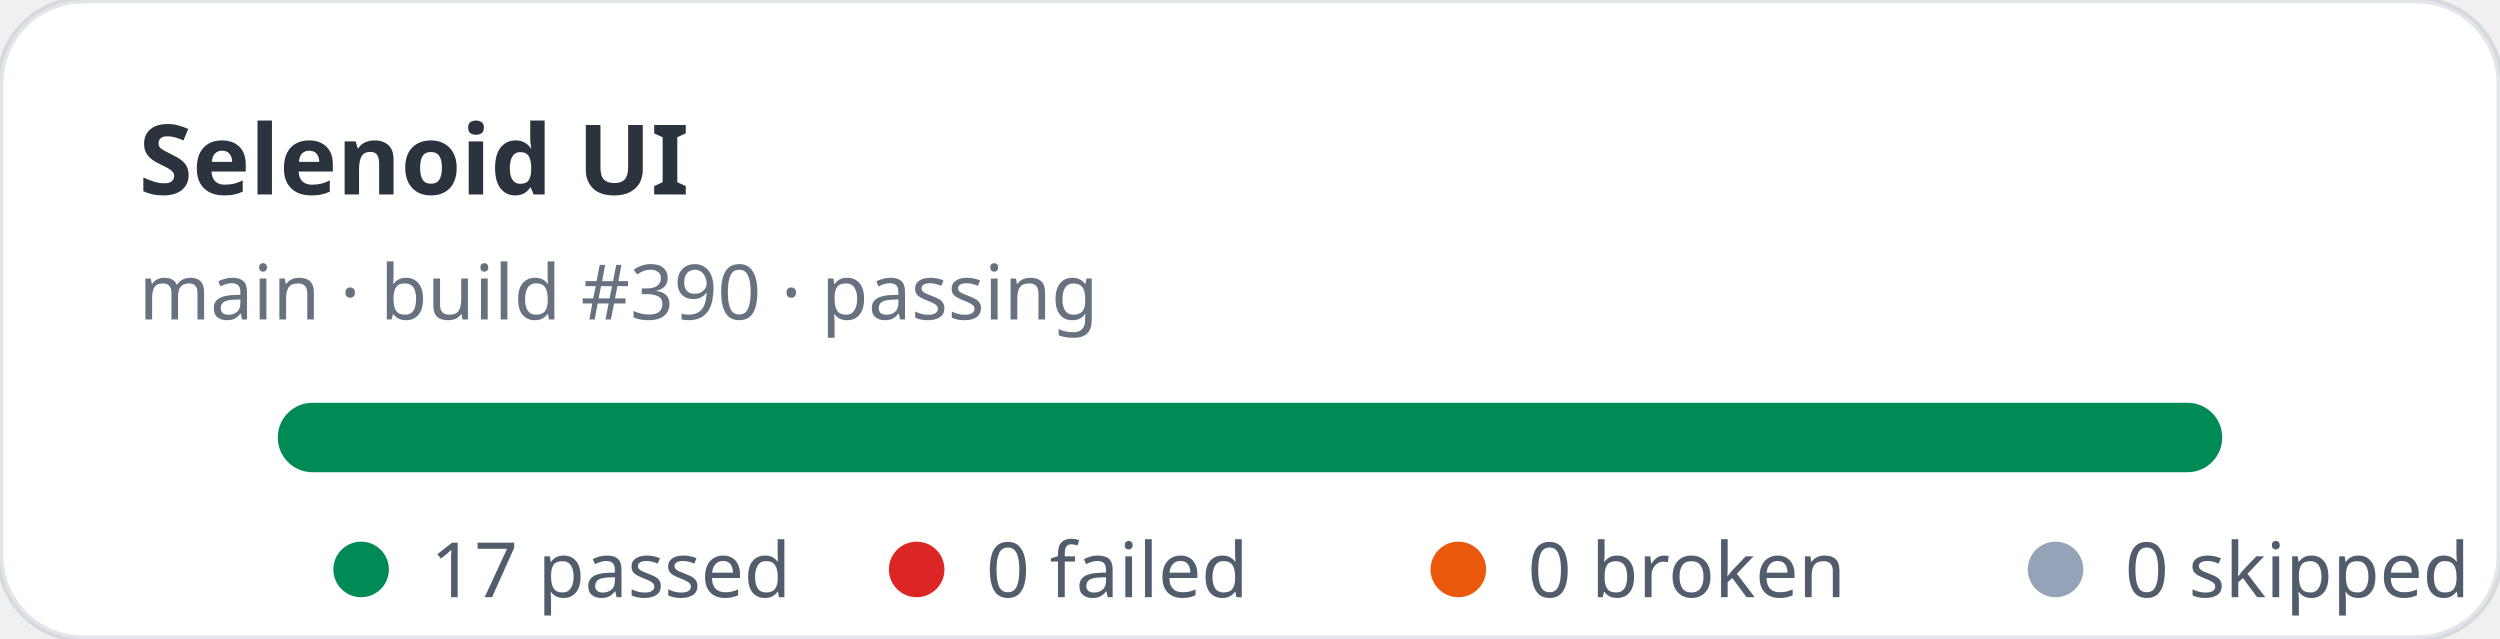
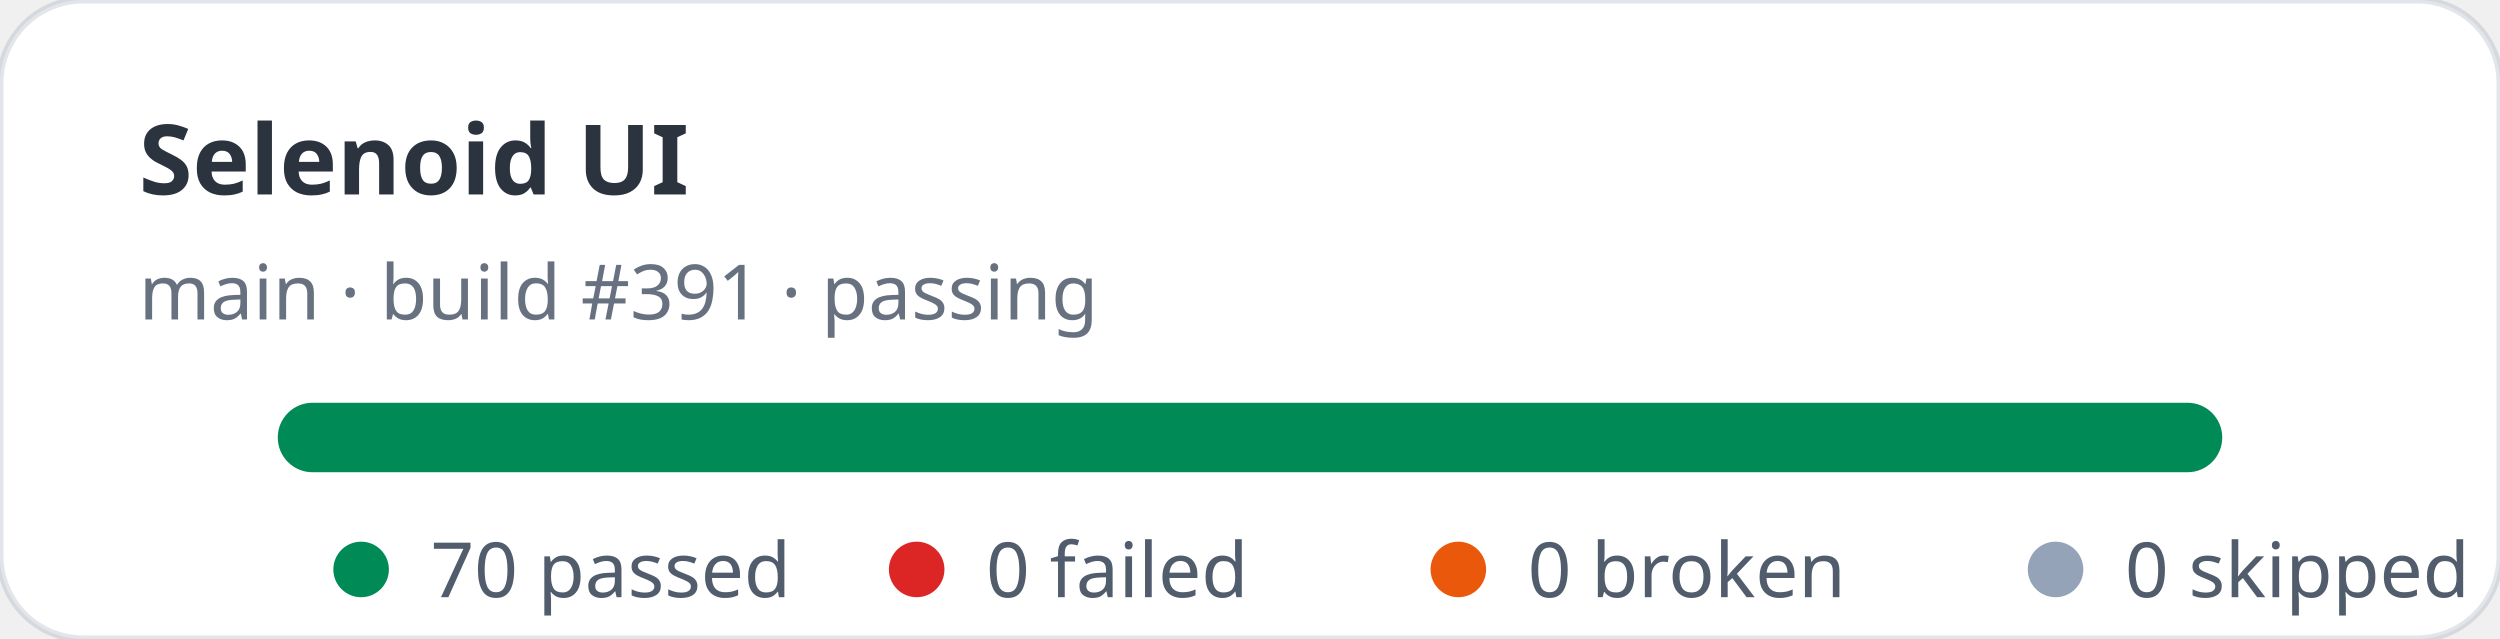
- <svg xmlns="http://www.w3.org/2000/svg" width="360" height="92" viewBox="0 0 360 92" role="img" aria-label="Selenoid UI stats: 17 passed, 0 failed">
+ <svg xmlns="http://www.w3.org/2000/svg" width="360" height="92" viewBox="0 0 360 92" role="img" aria-label="Selenoid UI stats: 70 passed, 0 failed">
  <rect width="360" height="92" rx="12" fill="#ffffff" stroke="rgba(11,48,86,0.12)" />
  <text x="20" y="28" fill="rgba(1,10,24,0.83)" font-family="ui-sans-serif,system-ui,sans-serif" font-size="14" font-weight="700">Selenoid UI</text>
-   <text x="20" y="46" fill="rgba(2,19,44,0.6)" font-family="ui-sans-serif,system-ui,sans-serif" font-size="11">main · build #390 · passing</text>
+   <text x="20" y="46" fill="rgba(2,19,44,0.6)" font-family="ui-sans-serif,system-ui,sans-serif" font-size="11">main · build #391 · passing</text>
  <rect x="40" y="58" width="280" height="10" rx="5" fill="#e2e8f0" />
  <rect x="40" y="58" width="280" height="10" rx="5" fill="#008a56" />
  <g font-family="ui-sans-serif,system-ui,sans-serif" font-size="11" fill="rgba(1,18,40,0.68)">
    <circle cx="52" cy="82" r="4" fill="#008a56" />
-     <text x="62" y="86">17 passed</text>
+     <text x="62" y="86">70 passed</text>
    <circle cx="132" cy="82" r="4" fill="#dc2626" />
    <text x="142" y="86">0 failed</text>
    <circle cx="210" cy="82" r="4" fill="#ea580c" />
    <text x="220" y="86">0 broken</text>
    <circle cx="296" cy="82" r="4" fill="#94a3b8" />
    <text x="306" y="86">0 skipped</text>
  </g>
</svg>
